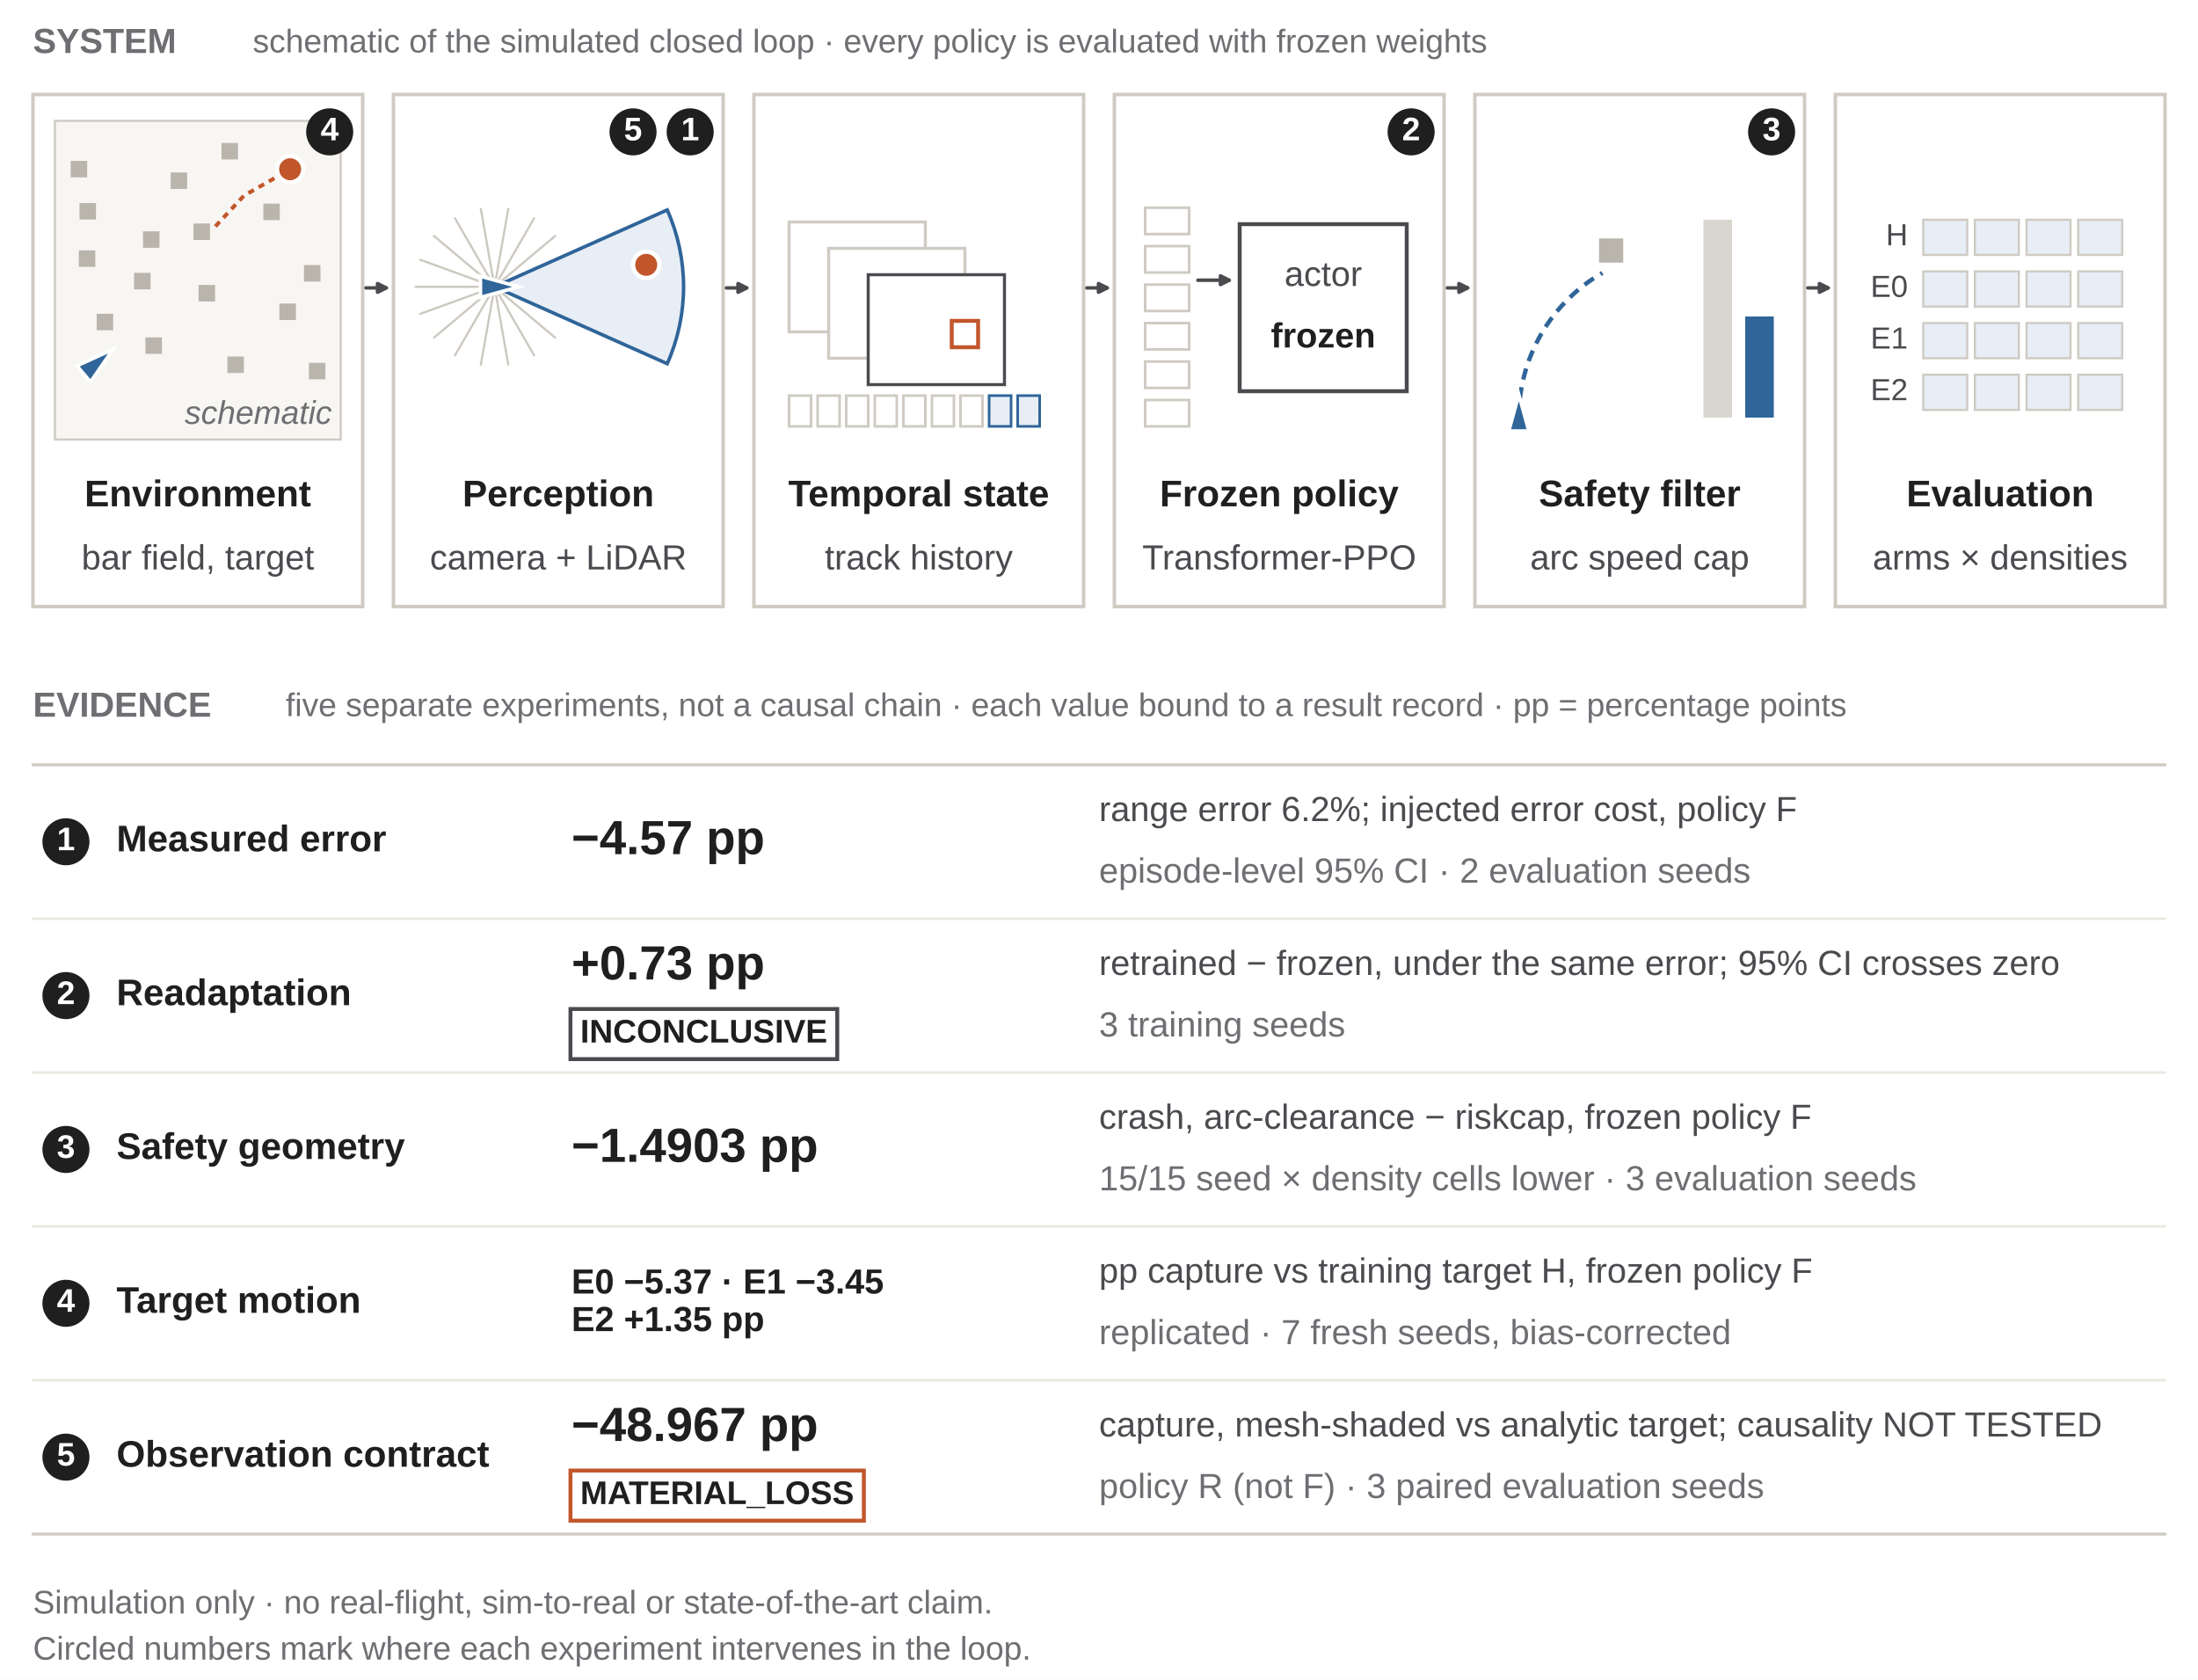
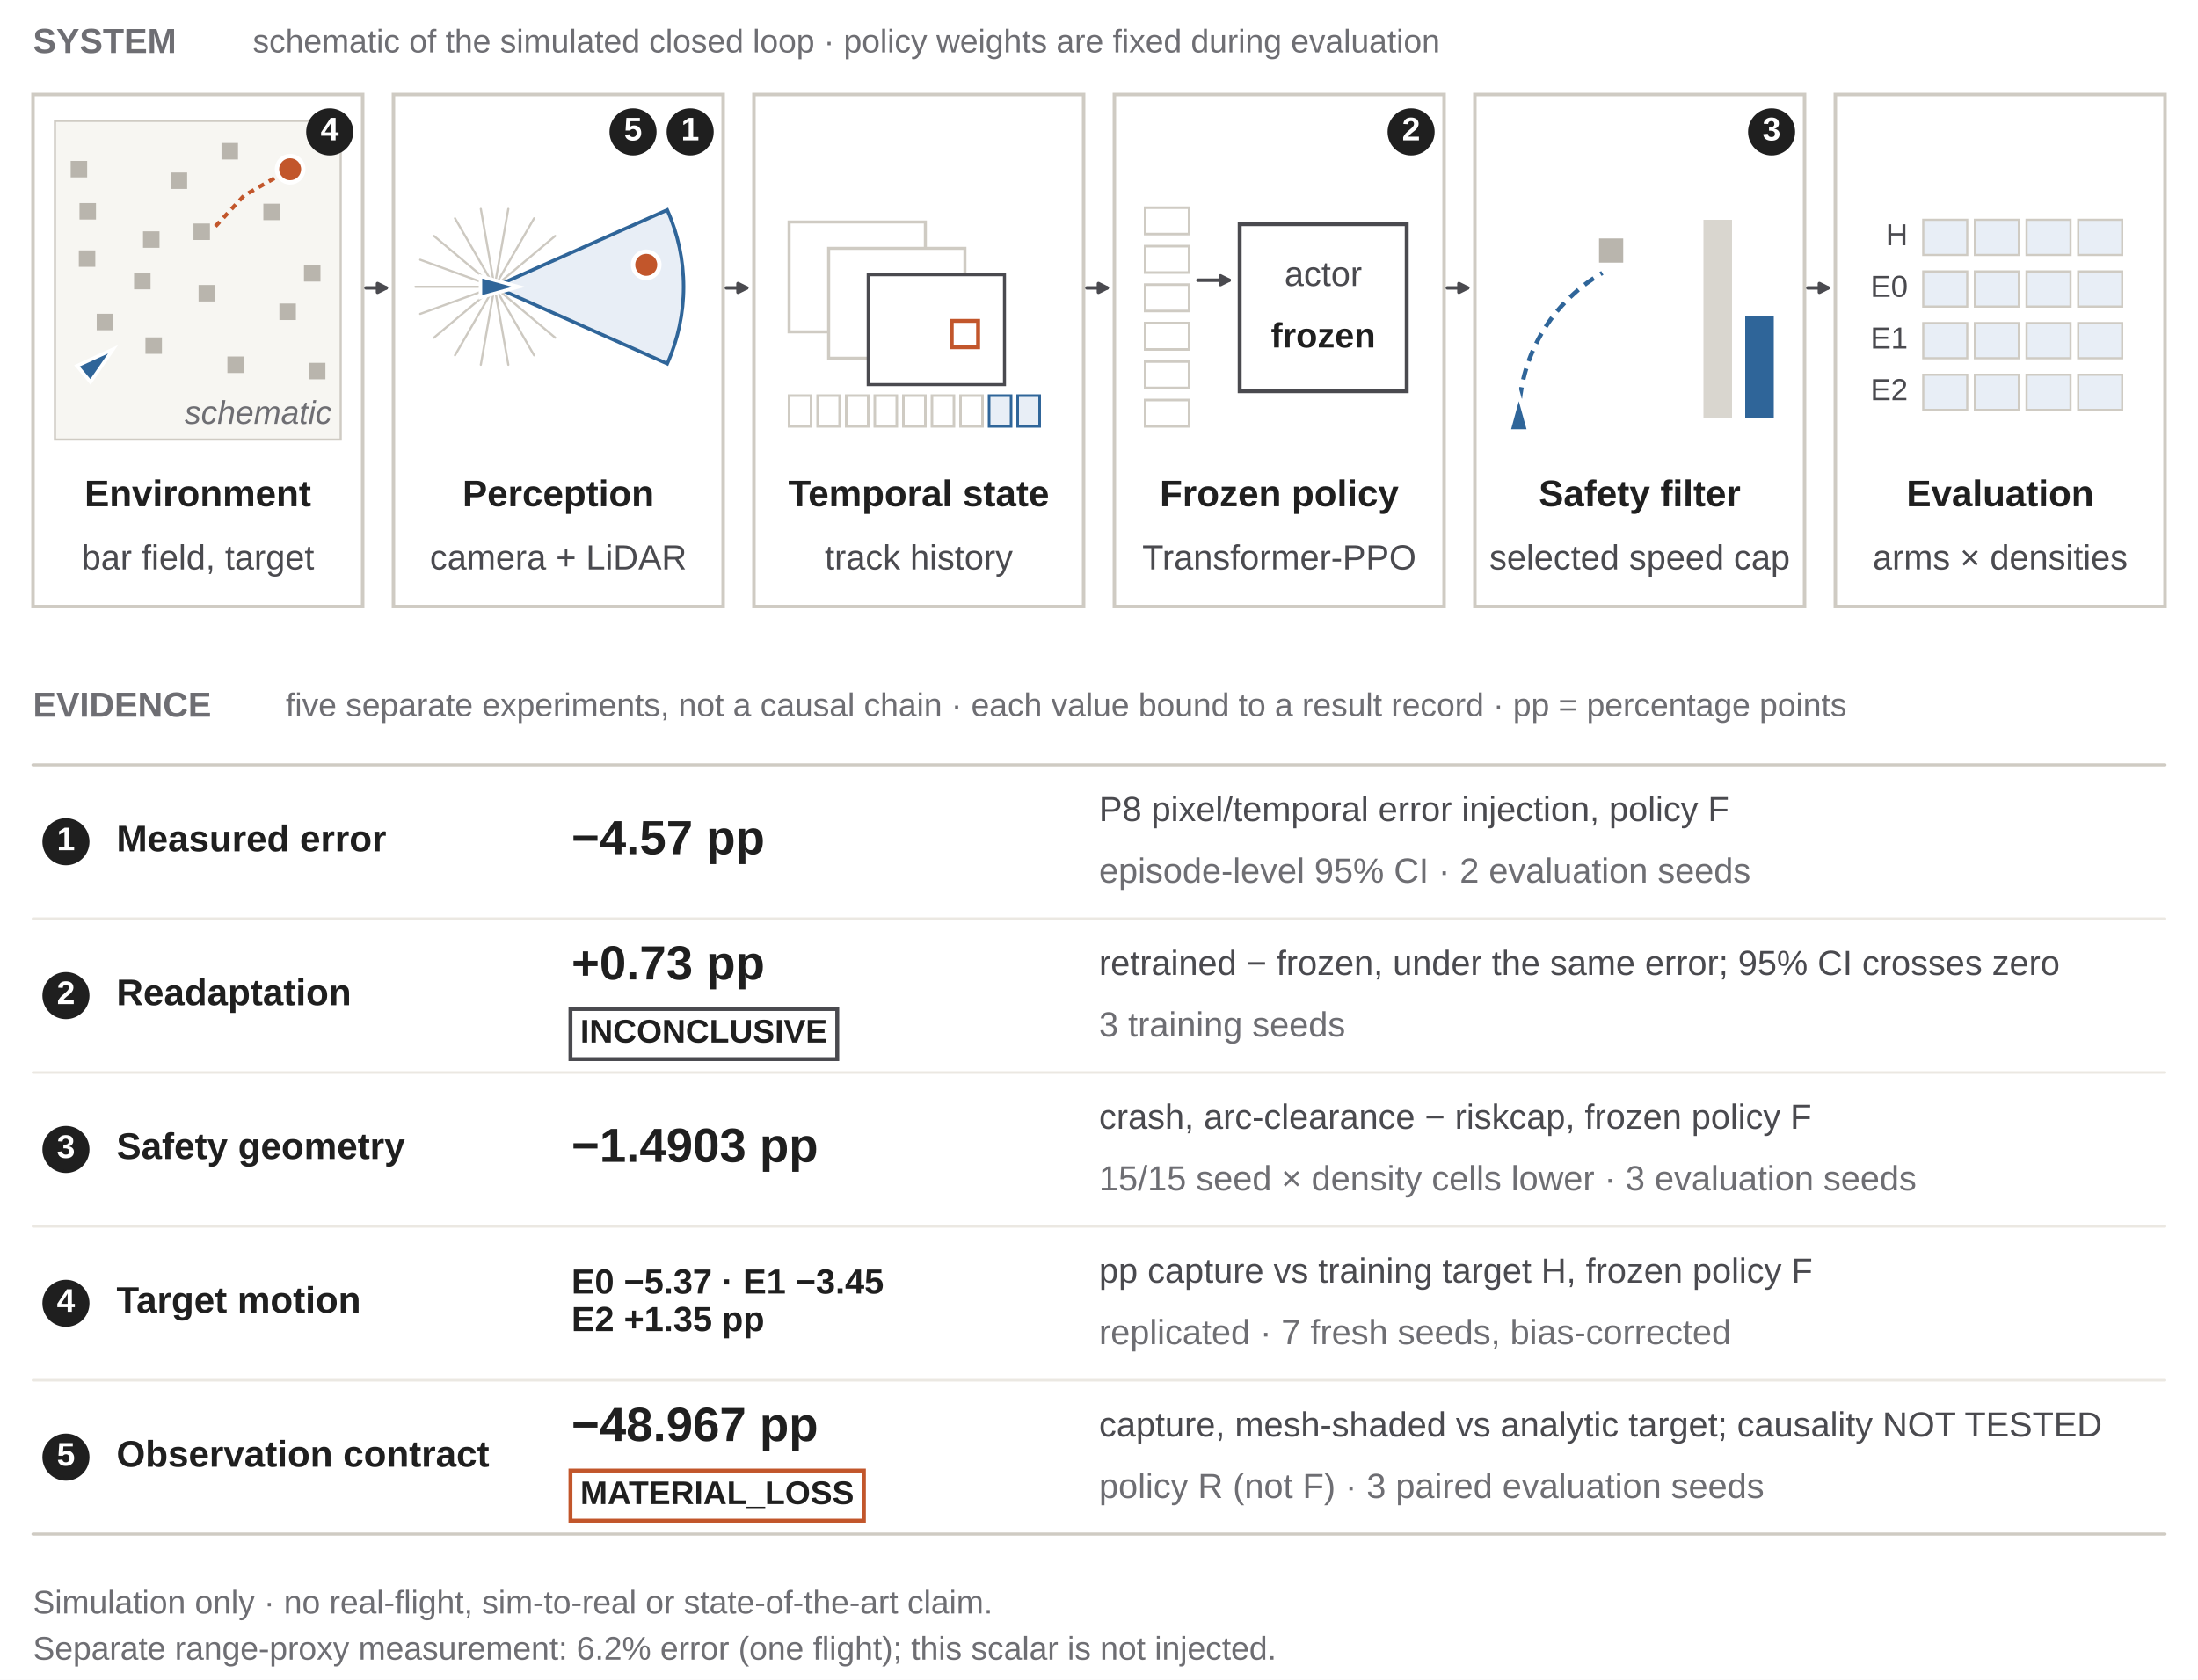
<svg xmlns="http://www.w3.org/2000/svg" role="img" aria-labelledby="fig1-motar-overview-title fig1-motar-overview-desc" width="504pt" height="385.2pt" viewBox="0 0 504 385.2" version="1.1">
  <defs>
    <style type="text/css">*{stroke-linejoin: round; stroke-linecap: butt}</style>
  </defs>
  <g id="figure_1">
    <g id="patch_1">
      <path d="M 0 385.2 L 504 385.2 L 504 0 L 0 0 z " style="fill: #ffffff" />
    </g>
    <g id="axes_1">
      <g id="patch_2">
        <path d="M 7.56 139.104 L 83.16 139.104 L 83.16 21.672 L 7.56 21.672 z " clip-path="url(#p5cc36860da)" style="fill: #ffffff; stroke: #cfcbc3; stroke-width: 0.8; stroke-linejoin: miter" />
      </g>
      <g id="patch_3">
        <path d="M 90.216 139.104 L 165.816 139.104 L 165.816 21.672 L 90.216 21.672 z " clip-path="url(#p5cc36860da)" style="fill: #ffffff; stroke: #cfcbc3; stroke-width: 0.8; stroke-linejoin: miter" />
      </g>
      <g id="patch_4">
        <path d="M 172.872 139.104 L 248.472 139.104 L 248.472 21.672 L 172.872 21.672 z " clip-path="url(#p5cc36860da)" style="fill: #ffffff; stroke: #cfcbc3; stroke-width: 0.8; stroke-linejoin: miter" />
      </g>
      <g id="patch_5">
        <path d="M 255.528 139.104 L 331.128 139.104 L 331.128 21.672 L 255.528 21.672 z " clip-path="url(#p5cc36860da)" style="fill: #ffffff; stroke: #cfcbc3; stroke-width: 0.8; stroke-linejoin: miter" />
      </g>
      <g id="patch_6">
        <path d="M 338.184 139.104 L 413.784 139.104 L 413.784 21.672 L 338.184 21.672 z " clip-path="url(#p5cc36860da)" style="fill: #ffffff; stroke: #cfcbc3; stroke-width: 0.8; stroke-linejoin: miter" />
      </g>
      <g id="patch_7">
        <path d="M 420.84 139.104 L 496.44 139.104 L 496.44 21.672 L 420.84 21.672 z " clip-path="url(#p5cc36860da)" style="fill: #ffffff; stroke: #cfcbc3; stroke-width: 0.8; stroke-linejoin: miter" />
      </g>
      <g id="patch_8">
        <path d="M 12.6 100.8 L 78.12 100.8 L 78.12 27.72 L 12.6 27.72 z " clip-path="url(#p5cc36860da)" style="fill: #f7f6f2; stroke: #cfcbc3; stroke-width: 0.5; stroke-linejoin: miter" />
      </g>
      <g id="patch_9">
        <path d="M 441 58.464 L 451.08 58.464 L 451.08 50.4 L 441 50.4 z " clip-path="url(#p5cc36860da)" style="fill: #e8eef6; stroke: #cfcbc3; stroke-width: 0.5; stroke-linejoin: miter" />
      </g>
      <g id="patch_10">
        <path d="M 452.844 58.464 L 462.924 58.464 L 462.924 50.4 L 452.844 50.4 z " clip-path="url(#p5cc36860da)" style="fill: #e8eef6; stroke: #cfcbc3; stroke-width: 0.5; stroke-linejoin: miter" />
      </g>
      <g id="patch_11">
        <path d="M 464.688 58.464 L 474.768 58.464 L 474.768 50.4 L 464.688 50.4 z " clip-path="url(#p5cc36860da)" style="fill: #e8eef6; stroke: #cfcbc3; stroke-width: 0.5; stroke-linejoin: miter" />
      </g>
      <g id="patch_12">
        <path d="M 476.532 58.464 L 486.612 58.464 L 486.612 50.4 L 476.532 50.4 z " clip-path="url(#p5cc36860da)" style="fill: #e8eef6; stroke: #cfcbc3; stroke-width: 0.5; stroke-linejoin: miter" />
      </g>
      <g id="patch_13">
        <path d="M 441 70.308 L 451.08 70.308 L 451.08 62.244 L 441 62.244 z " clip-path="url(#p5cc36860da)" style="fill: #e8eef6; stroke: #cfcbc3; stroke-width: 0.5; stroke-linejoin: miter" />
      </g>
      <g id="patch_14">
        <path d="M 452.844 70.308 L 462.924 70.308 L 462.924 62.244 L 452.844 62.244 z " clip-path="url(#p5cc36860da)" style="fill: #e8eef6; stroke: #cfcbc3; stroke-width: 0.5; stroke-linejoin: miter" />
      </g>
      <g id="patch_15">
        <path d="M 464.688 70.308 L 474.768 70.308 L 474.768 62.244 L 464.688 62.244 z " clip-path="url(#p5cc36860da)" style="fill: #e8eef6; stroke: #cfcbc3; stroke-width: 0.5; stroke-linejoin: miter" />
      </g>
      <g id="patch_16">
        <path d="M 476.532 70.308 L 486.612 70.308 L 486.612 62.244 L 476.532 62.244 z " clip-path="url(#p5cc36860da)" style="fill: #e8eef6; stroke: #cfcbc3; stroke-width: 0.5; stroke-linejoin: miter" />
      </g>
      <g id="patch_17">
        <path d="M 441 82.152 L 451.08 82.152 L 451.08 74.088 L 441 74.088 z " clip-path="url(#p5cc36860da)" style="fill: #e8eef6; stroke: #cfcbc3; stroke-width: 0.5; stroke-linejoin: miter" />
      </g>
      <g id="patch_18">
        <path d="M 452.844 82.152 L 462.924 82.152 L 462.924 74.088 L 452.844 74.088 z " clip-path="url(#p5cc36860da)" style="fill: #e8eef6; stroke: #cfcbc3; stroke-width: 0.5; stroke-linejoin: miter" />
      </g>
      <g id="patch_19">
        <path d="M 464.688 82.152 L 474.768 82.152 L 474.768 74.088 L 464.688 74.088 z " clip-path="url(#p5cc36860da)" style="fill: #e8eef6; stroke: #cfcbc3; stroke-width: 0.5; stroke-linejoin: miter" />
      </g>
      <g id="patch_20">
        <path d="M 476.532 82.152 L 486.612 82.152 L 486.612 74.088 L 476.532 74.088 z " clip-path="url(#p5cc36860da)" style="fill: #e8eef6; stroke: #cfcbc3; stroke-width: 0.5; stroke-linejoin: miter" />
      </g>
      <g id="patch_21">
        <path d="M 441 93.996 L 451.08 93.996 L 451.08 85.932 L 441 85.932 z " clip-path="url(#p5cc36860da)" style="fill: #e8eef6; stroke: #cfcbc3; stroke-width: 0.5; stroke-linejoin: miter" />
      </g>
      <g id="patch_22">
        <path d="M 452.844 93.996 L 462.924 93.996 L 462.924 85.932 L 452.844 85.932 z " clip-path="url(#p5cc36860da)" style="fill: #e8eef6; stroke: #cfcbc3; stroke-width: 0.5; stroke-linejoin: miter" />
      </g>
      <g id="patch_23">
        <path d="M 464.688 93.996 L 474.768 93.996 L 474.768 85.932 L 464.688 85.932 z " clip-path="url(#p5cc36860da)" style="fill: #e8eef6; stroke: #cfcbc3; stroke-width: 0.5; stroke-linejoin: miter" />
      </g>
      <g id="patch_24">
        <path d="M 476.532 93.996 L 486.612 93.996 L 486.612 85.932 L 476.532 85.932 z " clip-path="url(#p5cc36860da)" style="fill: #e8eef6; stroke: #cfcbc3; stroke-width: 0.5; stroke-linejoin: miter" />
      </g>
      <g id="line2d_1">
        <path d="M 49.392 51.912 L 55.944 44.856 L 66.528 38.808 " clip-path="url(#p5cc36860da)" style="fill: none; stroke-dasharray: 1.44,1.26; stroke-dashoffset: 0; stroke: #c2562b; stroke-width: 0.9" />
      </g>
      <g id="line2d_2">
        <path d="M 113.4 65.772 L 131.544 65.772 " clip-path="url(#p5cc36860da)" style="fill: none; stroke: #cdc9c1; stroke-width: 0.5; stroke-linecap: round" />
      </g>
      <g id="line2d_3">
        <path d="M 113.4 65.772 L 130.45 59.566 " clip-path="url(#p5cc36860da)" style="fill: none; stroke: #cdc9c1; stroke-width: 0.5; stroke-linecap: round" />
      </g>
      <g id="line2d_4">
        <path d="M 113.4 65.772 L 127.299 54.109 " clip-path="url(#p5cc36860da)" style="fill: none; stroke: #cdc9c1; stroke-width: 0.5; stroke-linecap: round" />
      </g>
      <g id="line2d_5">
        <path d="M 113.4 65.772 L 122.472 50.059 " clip-path="url(#p5cc36860da)" style="fill: none; stroke: #cdc9c1; stroke-width: 0.5; stroke-linecap: round" />
      </g>
      <g id="line2d_6">
        <path d="M 113.4 65.772 L 116.551 47.904 " clip-path="url(#p5cc36860da)" style="fill: none; stroke: #cdc9c1; stroke-width: 0.5; stroke-linecap: round" />
      </g>
      <g id="line2d_7">
        <path d="M 113.4 65.772 L 110.249 47.904 " clip-path="url(#p5cc36860da)" style="fill: none; stroke: #cdc9c1; stroke-width: 0.5; stroke-linecap: round" />
      </g>
      <g id="line2d_8">
        <path d="M 113.4 65.772 L 104.328 50.059 " clip-path="url(#p5cc36860da)" style="fill: none; stroke: #cdc9c1; stroke-width: 0.5; stroke-linecap: round" />
      </g>
      <g id="line2d_9">
        <path d="M 113.4 65.772 L 99.501 54.109 " clip-path="url(#p5cc36860da)" style="fill: none; stroke: #cdc9c1; stroke-width: 0.5; stroke-linecap: round" />
      </g>
      <g id="line2d_10">
        <path d="M 113.4 65.772 L 96.35 59.566 " clip-path="url(#p5cc36860da)" style="fill: none; stroke: #cdc9c1; stroke-width: 0.5; stroke-linecap: round" />
      </g>
      <g id="line2d_11">
        <path d="M 113.4 65.772 L 95.256 65.772 " clip-path="url(#p5cc36860da)" style="fill: none; stroke: #cdc9c1; stroke-width: 0.5; stroke-linecap: round" />
      </g>
      <g id="line2d_12">
        <path d="M 113.4 65.772 L 96.35 71.978 " clip-path="url(#p5cc36860da)" style="fill: none; stroke: #cdc9c1; stroke-width: 0.5; stroke-linecap: round" />
      </g>
      <g id="line2d_13">
        <path d="M 113.4 65.772 L 99.501 77.435 " clip-path="url(#p5cc36860da)" style="fill: none; stroke: #cdc9c1; stroke-width: 0.5; stroke-linecap: round" />
      </g>
      <g id="line2d_14">
        <path d="M 113.4 65.772 L 104.328 81.485 " clip-path="url(#p5cc36860da)" style="fill: none; stroke: #cdc9c1; stroke-width: 0.5; stroke-linecap: round" />
      </g>
      <g id="line2d_15">
        <path d="M 113.4 65.772 L 110.249 83.64 " clip-path="url(#p5cc36860da)" style="fill: none; stroke: #cdc9c1; stroke-width: 0.5; stroke-linecap: round" />
      </g>
      <g id="line2d_16">
        <path d="M 113.4 65.772 L 116.551 83.64 " clip-path="url(#p5cc36860da)" style="fill: none; stroke: #cdc9c1; stroke-width: 0.5; stroke-linecap: round" />
      </g>
      <g id="line2d_17">
        <path d="M 113.4 65.772 L 122.472 81.485 " clip-path="url(#p5cc36860da)" style="fill: none; stroke: #cdc9c1; stroke-width: 0.5; stroke-linecap: round" />
      </g>
      <g id="line2d_18">
        <path d="M 113.4 65.772 L 127.299 77.435 " clip-path="url(#p5cc36860da)" style="fill: none; stroke: #cdc9c1; stroke-width: 0.5; stroke-linecap: round" />
      </g>
      <g id="line2d_19">
        <path d="M 113.4 65.772 L 130.45 71.978 " clip-path="url(#p5cc36860da)" style="fill: none; stroke: #cdc9c1; stroke-width: 0.5; stroke-linecap: round" />
      </g>
      <g id="line2d_20">
        <path d="M 348.264 95.76 L 348.287 94.423 L 348.357 93.088 L 348.474 91.756 L 348.637 90.429 L 348.846 89.109 L 349.101 87.796 L 349.402 86.493 L 349.748 85.202 L 350.139 83.923 L 350.574 82.659 L 351.053 81.411 L 351.576 80.18 L 352.141 78.969 L 352.748 77.777 L 353.396 76.608 L 354.084 75.462 L 354.813 74.341 L 355.579 73.245 L 356.384 72.178 L 357.225 71.139 L 358.103 70.13 L 359.014 69.152 L 359.96 68.206 L 360.938 67.295 L 361.947 66.417 L 362.986 65.576 L 364.053 64.771 L 365.149 64.005 L 366.27 63.276 L 367.416 62.588 " clip-path="url(#p5cc36860da)" style="fill: none; stroke-dasharray: 2.6,1.8; stroke-dashoffset: 0; stroke: #2f6599" />
      </g>
      <g id="line2d_21">
        <path d="M 7.56 175.392 L 496.44 175.392 " clip-path="url(#p5cc36860da)" style="fill: none; stroke: #cfcbc3; stroke-width: 0.7; stroke-linecap: round" />
      </g>
      <g id="line2d_22">
        <path d="M 7.56 210.672 L 496.44 210.672 " clip-path="url(#p5cc36860da)" style="fill: none; stroke: #ebe8e2; stroke-width: 0.6; stroke-linecap: round" />
      </g>
      <g id="line2d_23">
        <path d="M 7.56 245.952 L 496.44 245.952 " clip-path="url(#p5cc36860da)" style="fill: none; stroke: #ebe8e2; stroke-width: 0.6; stroke-linecap: round" />
      </g>
      <g id="line2d_24">
        <path d="M 7.56 281.232 L 496.44 281.232 " clip-path="url(#p5cc36860da)" style="fill: none; stroke: #ebe8e2; stroke-width: 0.6; stroke-linecap: round" />
      </g>
      <g id="line2d_25">
        <path d="M 7.56 316.512 L 496.44 316.512 " clip-path="url(#p5cc36860da)" style="fill: none; stroke: #ebe8e2; stroke-width: 0.6; stroke-linecap: round" />
      </g>
      <g id="line2d_26">
        <path d="M 7.56 351.792 L 496.44 351.792 " clip-path="url(#p5cc36860da)" style="fill: none; stroke: #cfcbc3; stroke-width: 0.7; stroke-linecap: round" />
      </g>
      <g id="text_1">
        <text style="fill: #6e6e73; font: 700 8px 'Liberation Sans', Arial, Helvetica, sans-serif; text-anchor: start" x="7.56" y="12.149" transform="rotate(-0 7.56 12.14875)">SYSTEM</text>
      </g>
      <g id="text_2">
-         <text style="fill: #6e6e73; font: 7.5px 'Liberation Sans', Arial, Helvetica, sans-serif; text-anchor: start" x="57.96" y="12.019" transform="rotate(-0 57.96 12.01945)">schematic of the simulated closed loop · every policy is evaluated with frozen weights</text>
+         <text style="fill: #6e6e73; font: 7.5px 'Liberation Sans', Arial, Helvetica, sans-serif; text-anchor: start" x="57.96" y="12.019" transform="rotate(-0 57.96 12.01945)">schematic of the simulated closed loop · policy weights are fixed during evaluation</text>
      </g>
      <g id="text_3">
        <text style="fill: #1f1f1f; font: 700 8.5px 'Liberation Sans', Arial, Helvetica, sans-serif; text-anchor: middle" x="45.36" y="116.102" transform="rotate(-0 45.36 116.102)">Environment</text>
      </g>
      <g id="text_4">
        <text style="fill: #4a4a4f; font: 8px 'Liberation Sans', Arial, Helvetica, sans-serif; text-anchor: middle" x="45.36" y="130.589" transform="rotate(-0 45.36 130.5888)">bar field, target</text>
      </g>
      <g id="patch_25">
        <path d="M 83.916 66.024 Q 86.688 66.024 88.566 66.024 " clip-path="url(#p5cc36860da)" style="fill: none; stroke: #4a4a4f; stroke-width: 0.8; stroke-linecap: round" />
        <path d="M 86.566 65.024 L 88.566 66.024 L 86.566 67.024 z " clip-path="url(#p5cc36860da)" style="fill: #4a4a4f; stroke: #4a4a4f; stroke-width: 0.8; stroke-linecap: round" />
      </g>
      <g id="text_5">
        <text style="fill: #1f1f1f; font: 700 8.5px 'Liberation Sans', Arial, Helvetica, sans-serif; text-anchor: middle" x="128.016" y="116.102" transform="rotate(-0 128.016 116.102)">Perception</text>
      </g>
      <g id="text_6">
        <text style="fill: #4a4a4f; font: 8px 'Liberation Sans', Arial, Helvetica, sans-serif; text-anchor: middle" x="128.016" y="130.589" transform="rotate(-0 128.016 130.5888)">camera + LiDAR</text>
      </g>
      <g id="patch_26">
        <path d="M 166.572 66.024 Q 169.344 66.024 171.222 66.024 " clip-path="url(#p5cc36860da)" style="fill: none; stroke: #4a4a4f; stroke-width: 0.8; stroke-linecap: round" />
        <path d="M 169.222 65.024 L 171.222 66.024 L 169.222 67.024 z " clip-path="url(#p5cc36860da)" style="fill: #4a4a4f; stroke: #4a4a4f; stroke-width: 0.8; stroke-linecap: round" />
      </g>
      <g id="text_7">
        <text style="fill: #1f1f1f; font: 700 8.5px 'Liberation Sans', Arial, Helvetica, sans-serif; text-anchor: middle" x="210.672" y="116.102" transform="rotate(-0 210.672 116.102)">Temporal state</text>
      </g>
      <g id="text_8">
        <text style="fill: #4a4a4f; font: 8px 'Liberation Sans', Arial, Helvetica, sans-serif; text-anchor: middle" x="210.672" y="130.589" transform="rotate(-0 210.672 130.5888)">track history</text>
      </g>
      <g id="patch_27">
        <path d="M 249.228 66.024 Q 252 66.024 253.878 66.024 " clip-path="url(#p5cc36860da)" style="fill: none; stroke: #4a4a4f; stroke-width: 0.8; stroke-linecap: round" />
        <path d="M 251.878 65.024 L 253.878 66.024 L 251.878 67.024 z " clip-path="url(#p5cc36860da)" style="fill: #4a4a4f; stroke: #4a4a4f; stroke-width: 0.8; stroke-linecap: round" />
      </g>
      <g id="text_9">
        <text style="fill: #1f1f1f; font: 700 8.5px 'Liberation Sans', Arial, Helvetica, sans-serif; text-anchor: middle" x="293.328" y="116.102" transform="rotate(-0 293.328 116.102)">Frozen policy</text>
      </g>
      <g id="text_10">
        <text style="fill: #4a4a4f; font: 8px 'Liberation Sans', Arial, Helvetica, sans-serif; text-anchor: middle" x="293.328" y="130.589" transform="rotate(-0 293.328 130.5888)">Transformer-PPO</text>
      </g>
      <g id="patch_28">
        <path d="M 331.884 66.024 Q 334.656 66.024 336.534 66.024 " clip-path="url(#p5cc36860da)" style="fill: none; stroke: #4a4a4f; stroke-width: 0.8; stroke-linecap: round" />
        <path d="M 334.534 65.024 L 336.534 66.024 L 334.534 67.024 z " clip-path="url(#p5cc36860da)" style="fill: #4a4a4f; stroke: #4a4a4f; stroke-width: 0.8; stroke-linecap: round" />
      </g>
      <g id="text_11">
        <text style="fill: #1f1f1f; font: 700 8.5px 'Liberation Sans', Arial, Helvetica, sans-serif; text-anchor: middle" x="375.984" y="116.102" transform="rotate(-0 375.984 116.102)">Safety filter</text>
      </g>
      <g id="text_12">
-         <text style="fill: #4a4a4f; font: 8px 'Liberation Sans', Arial, Helvetica, sans-serif; text-anchor: middle" x="375.984" y="130.589" transform="rotate(-0 375.984 130.5888)">arc speed cap</text>
+         <text style="fill: #4a4a4f; font: 8px 'Liberation Sans', Arial, Helvetica, sans-serif; text-anchor: middle" x="375.984" y="130.589" transform="rotate(-0 375.984 130.5888)">selected speed cap</text>
      </g>
      <g id="patch_29">
        <path d="M 414.54 66.024 Q 417.312 66.024 419.19 66.024 " clip-path="url(#p5cc36860da)" style="fill: none; stroke: #4a4a4f; stroke-width: 0.8; stroke-linecap: round" />
        <path d="M 417.19 65.024 L 419.19 66.024 L 417.19 67.024 z " clip-path="url(#p5cc36860da)" style="fill: #4a4a4f; stroke: #4a4a4f; stroke-width: 0.8; stroke-linecap: round" />
      </g>
      <g id="text_13">
        <text style="fill: #1f1f1f; font: 700 8.5px 'Liberation Sans', Arial, Helvetica, sans-serif; text-anchor: middle" x="458.64" y="116.102" transform="rotate(-0 458.64 116.102)">Evaluation</text>
      </g>
      <g id="text_14">
        <text style="fill: #4a4a4f; font: 8px 'Liberation Sans', Arial, Helvetica, sans-serif; text-anchor: middle" x="458.64" y="130.589" transform="rotate(-0 458.64 130.5888)">arms × densities</text>
      </g>
      <g id="patch_30">
        <path d="M 33.348 81.147 L 37.128 81.147 L 37.128 77.367 L 33.348 77.367 z " clip-path="url(#p5cc36860da)" style="fill: #b9b5ad" />
      </g>
      <g id="patch_31">
        <path d="M 52.142 85.534 L 55.922 85.534 L 55.922 81.754 L 52.142 81.754 z " clip-path="url(#p5cc36860da)" style="fill: #b9b5ad" />
      </g>
      <g id="patch_32">
        <path d="M 45.532 69.128 L 49.312 69.128 L 49.312 65.348 L 45.532 65.348 z " clip-path="url(#p5cc36860da)" style="fill: #b9b5ad" />
      </g>
      <g id="patch_33">
        <path d="M 18.074 61.198 L 21.854 61.198 L 21.854 57.418 L 18.074 57.418 z " clip-path="url(#p5cc36860da)" style="fill: #b9b5ad" />
      </g>
      <g id="patch_34">
        <path d="M 39.133 43.329 L 42.913 43.329 L 42.913 39.549 L 39.133 39.549 z " clip-path="url(#p5cc36860da)" style="fill: #b9b5ad" />
      </g>
      <g id="patch_35">
        <path d="M 50.792 36.567 L 54.572 36.567 L 54.572 32.787 L 50.792 32.787 z " clip-path="url(#p5cc36860da)" style="fill: #b9b5ad" />
      </g>
      <g id="patch_36">
        <path d="M 70.834 86.98 L 74.614 86.98 L 74.614 83.2 L 70.834 83.2 z " clip-path="url(#p5cc36860da)" style="fill: #b9b5ad" />
      </g>
      <g id="patch_37">
        <path d="M 64.066 73.384 L 67.846 73.384 L 67.846 69.604 L 64.066 69.604 z " clip-path="url(#p5cc36860da)" style="fill: #b9b5ad" />
      </g>
      <g id="patch_38">
        <path d="M 32.792 56.827 L 36.572 56.827 L 36.572 53.047 L 32.792 53.047 z " clip-path="url(#p5cc36860da)" style="fill: #b9b5ad" />
      </g>
      <g id="patch_39">
        <path d="M 60.384 50.481 L 64.164 50.481 L 64.164 46.701 L 60.384 46.701 z " clip-path="url(#p5cc36860da)" style="fill: #b9b5ad" />
      </g>
      <g id="patch_40">
        <path d="M 18.228 50.342 L 22.008 50.342 L 22.008 46.562 L 18.228 46.562 z " clip-path="url(#p5cc36860da)" style="fill: #b9b5ad" />
      </g>
      <g id="patch_41">
        <path d="M 22.173 75.733 L 25.953 75.733 L 25.953 71.953 L 22.173 71.953 z " clip-path="url(#p5cc36860da)" style="fill: #b9b5ad" />
      </g>
      <g id="patch_42">
        <path d="M 30.739 66.353 L 34.519 66.353 L 34.519 62.573 L 30.739 62.573 z " clip-path="url(#p5cc36860da)" style="fill: #b9b5ad" />
      </g>
      <g id="patch_43">
        <path d="M 44.36 55.035 L 48.14 55.035 L 48.14 51.255 L 44.36 51.255 z " clip-path="url(#p5cc36860da)" style="fill: #b9b5ad" />
      </g>
      <g id="patch_44">
        <path d="M 16.207 40.672 L 19.987 40.672 L 19.987 36.892 L 16.207 36.892 z " clip-path="url(#p5cc36860da)" style="fill: #b9b5ad" />
      </g>
      <g id="patch_45">
        <path d="M 69.7 64.566 L 73.48 64.566 L 73.48 60.786 L 69.7 60.786 z " clip-path="url(#p5cc36860da)" style="fill: #b9b5ad" />
      </g>
      <g id="text_15">
        <text style="fill: #6e6e73; font: italic 7.5px 'Liberation Sans', Arial, Helvetica, sans-serif; text-anchor: end" x="76.104" y="97.195" transform="rotate(-0 76.104 97.19545)">schematic</text>
      </g>
      <g id="patch_46">
        <path d="M 152.997 83.402 C 155.467 77.853 156.744 71.846 156.744 65.772 C 156.744 59.698 155.467 53.691 152.997 48.142 L 113.4 65.772 z " clip-path="url(#p5cc36860da)" style="fill: #e8eef6; stroke: #2f6599; stroke-width: 0.8; stroke-linejoin: miter" />
      </g>
      <g id="patch_47">
        <path d="M 180.936 76.104 L 212.184 76.104 L 212.184 50.904 L 180.936 50.904 z " clip-path="url(#p5cc36860da)" style="fill: #ffffff; stroke: #cfcbc3; stroke-width: 0.7; stroke-linejoin: miter" />
      </g>
      <g id="patch_48">
        <path d="M 180.936 97.776 L 185.976 97.776 L 185.976 90.72 L 180.936 90.72 z " clip-path="url(#p5cc36860da)" style="fill: #ffffff; stroke: #cfcbc3; stroke-width: 0.6; stroke-linejoin: miter" />
      </g>
      <g id="patch_49">
        <path d="M 187.488 97.776 L 192.528 97.776 L 192.528 90.72 L 187.488 90.72 z " clip-path="url(#p5cc36860da)" style="fill: #ffffff; stroke: #cfcbc3; stroke-width: 0.6; stroke-linejoin: miter" />
      </g>
      <g id="patch_50">
        <path d="M 194.04 97.776 L 199.08 97.776 L 199.08 90.72 L 194.04 90.72 z " clip-path="url(#p5cc36860da)" style="fill: #ffffff; stroke: #cfcbc3; stroke-width: 0.6; stroke-linejoin: miter" />
      </g>
      <g id="patch_51">
        <path d="M 200.592 97.776 L 205.632 97.776 L 205.632 90.72 L 200.592 90.72 z " clip-path="url(#p5cc36860da)" style="fill: #ffffff; stroke: #cfcbc3; stroke-width: 0.6; stroke-linejoin: miter" />
      </g>
      <g id="patch_52">
        <path d="M 207.144 97.776 L 212.184 97.776 L 212.184 90.72 L 207.144 90.72 z " clip-path="url(#p5cc36860da)" style="fill: #ffffff; stroke: #cfcbc3; stroke-width: 0.6; stroke-linejoin: miter" />
      </g>
      <g id="patch_53">
        <path d="M 213.696 97.776 L 218.736 97.776 L 218.736 90.72 L 213.696 90.72 z " clip-path="url(#p5cc36860da)" style="fill: #ffffff; stroke: #cfcbc3; stroke-width: 0.6; stroke-linejoin: miter" />
      </g>
      <g id="patch_54">
        <path d="M 220.248 97.776 L 225.288 97.776 L 225.288 90.72 L 220.248 90.72 z " clip-path="url(#p5cc36860da)" style="fill: #ffffff; stroke: #cfcbc3; stroke-width: 0.6; stroke-linejoin: miter" />
      </g>
      <g id="patch_55">
        <path d="M 226.8 97.776 L 231.84 97.776 L 231.84 90.72 L 226.8 90.72 z " clip-path="url(#p5cc36860da)" style="fill: #e8eef6; stroke: #2f6599; stroke-width: 0.6; stroke-linejoin: miter" />
      </g>
      <g id="patch_56">
        <path d="M 233.352 97.776 L 238.392 97.776 L 238.392 90.72 L 233.352 90.72 z " clip-path="url(#p5cc36860da)" style="fill: #e8eef6; stroke: #2f6599; stroke-width: 0.6; stroke-linejoin: miter" />
      </g>
      <g id="patch_57">
        <path d="M 262.584 97.776 L 272.664 97.776 L 272.664 91.728 L 262.584 91.728 z " clip-path="url(#p5cc36860da)" style="fill: #ffffff; stroke: #cfcbc3; stroke-width: 0.6; stroke-linejoin: miter" />
      </g>
      <g id="patch_58">
        <path d="M 262.584 88.956 L 272.664 88.956 L 272.664 82.908 L 262.584 82.908 z " clip-path="url(#p5cc36860da)" style="fill: #ffffff; stroke: #cfcbc3; stroke-width: 0.6; stroke-linejoin: miter" />
      </g>
      <g id="patch_59">
        <path d="M 262.584 80.136 L 272.664 80.136 L 272.664 74.088 L 262.584 74.088 z " clip-path="url(#p5cc36860da)" style="fill: #ffffff; stroke: #cfcbc3; stroke-width: 0.6; stroke-linejoin: miter" />
      </g>
      <g id="patch_60">
        <path d="M 262.584 71.316 L 272.664 71.316 L 272.664 65.268 L 262.584 65.268 z " clip-path="url(#p5cc36860da)" style="fill: #ffffff; stroke: #cfcbc3; stroke-width: 0.6; stroke-linejoin: miter" />
      </g>
      <g id="patch_61">
        <path d="M 262.584 62.496 L 272.664 62.496 L 272.664 56.448 L 262.584 56.448 z " clip-path="url(#p5cc36860da)" style="fill: #ffffff; stroke: #cfcbc3; stroke-width: 0.6; stroke-linejoin: miter" />
      </g>
      <g id="patch_62">
        <path d="M 262.584 53.676 L 272.664 53.676 L 272.664 47.628 L 262.584 47.628 z " clip-path="url(#p5cc36860da)" style="fill: #ffffff; stroke: #cfcbc3; stroke-width: 0.6; stroke-linejoin: miter" />
      </g>
      <g id="patch_63">
        <path d="M 274.68 64.26 Q 278.712 64.26 281.85 64.26 " clip-path="url(#p5cc36860da)" style="fill: none; stroke: #4a4a4f; stroke-width: 0.8; stroke-linecap: round" />
        <path d="M 279.85 63.26 L 281.85 64.26 L 279.85 65.26 z " clip-path="url(#p5cc36860da)" style="fill: #4a4a4f; stroke: #4a4a4f; stroke-width: 0.8; stroke-linecap: round" />
      </g>
      <g id="patch_64">
        <path d="M 284.256 89.712 L 322.56 89.712 L 322.56 51.408 L 284.256 51.408 z " clip-path="url(#p5cc36860da)" style="fill: #ffffff; stroke: #4a4a4f; stroke-width: 0.9; stroke-linejoin: miter" />
      </g>
      <g id="patch_65">
        <path d="M 366.66 60.228 L 372.204 60.228 L 372.204 54.684 L 366.66 54.684 z " clip-path="url(#p5cc36860da)" style="fill: #b9b5ad" />
      </g>
      <g id="patch_66">
        <path d="M 390.6 95.76 L 397.152 95.76 L 397.152 50.4 L 390.6 50.4 z " clip-path="url(#p5cc36860da)" style="fill: #d9d6cf" />
      </g>
      <g id="patch_67">
        <path d="M 400.176 95.76 L 406.728 95.76 L 406.728 72.576 L 400.176 72.576 z " clip-path="url(#p5cc36860da)" style="fill: #2f6599" />
      </g>
      <g id="text_16">
        <text style="fill: #4a4a4f; font: 7px 'Liberation Sans', Arial, Helvetica, sans-serif; text-anchor: end" x="437.472" y="56.242" transform="rotate(-0 437.472 56.24216)">H</text>
      </g>
      <g id="text_17">
        <text style="fill: #4a4a4f; font: 7px 'Liberation Sans', Arial, Helvetica, sans-serif; text-anchor: end" x="437.472" y="68.086" transform="rotate(-0 437.472 68.08616)">E0</text>
      </g>
      <g id="text_18">
        <text style="fill: #4a4a4f; font: 7px 'Liberation Sans', Arial, Helvetica, sans-serif; text-anchor: end" x="437.472" y="79.93" transform="rotate(-0 437.472 79.93016)">E1</text>
      </g>
      <g id="text_19">
        <text style="fill: #4a4a4f; font: 7px 'Liberation Sans', Arial, Helvetica, sans-serif; text-anchor: end" x="437.472" y="91.774" transform="rotate(-0 437.472 91.77416)">E2</text>
      </g>
      <g id="text_20">
        <text style="fill: #6e6e73; font: 700 8px 'Liberation Sans', Arial, Helvetica, sans-serif; text-anchor: start" x="7.56" y="164.357" transform="rotate(-0 7.56 164.3568)">EVIDENCE</text>
      </g>
      <g id="text_21">
        <text style="fill: #6e6e73; font: 7.5px 'Liberation Sans', Arial, Helvetica, sans-serif; text-anchor: start" x="65.52" y="164.227" transform="rotate(-0 65.52 164.2275)">five separate experiments, not a causal chain · each value bound to a result record · pp = percentage points</text>
      </g>
      <g id="text_22">
        <text style="fill: #1f1f1f; font: 700 8.5px 'Liberation Sans', Arial, Helvetica, sans-serif; text-anchor: start" x="26.712" y="195.23" transform="rotate(-0 26.712 195.23)">Measured error</text>
      </g>
      <g id="text_23">
        <text style="fill: #1f1f1f; font: 700 11px 'Liberation Sans', Arial, Helvetica, sans-serif; text-anchor: start" x="131.04" y="195.877" transform="rotate(-0 131.04 195.8765)">−4.57 pp</text>
      </g>
      <g id="text_24">
-         <text style="fill: #4a4a4f; font: 8px 'Liberation Sans', Arial, Helvetica, sans-serif; text-anchor: start" x="252" y="188.297" transform="rotate(-0 252 188.2968)">range error 6.2%; injected error cost, policy F</text>
+         <text style="fill: #4a4a4f; font: 8px 'Liberation Sans', Arial, Helvetica, sans-serif; text-anchor: start" x="252" y="188.297" transform="rotate(-0 252 188.2968)">P8 pixel/temporal error injection, policy F</text>
      </g>
      <g id="text_25">
        <text style="fill: #6e6e73; font: 8px 'Liberation Sans', Arial, Helvetica, sans-serif; text-anchor: start" x="252" y="202.409" transform="rotate(-0 252 202.4087)">episode-level 95% CI · 2 evaluation seeds</text>
      </g>
      <g id="text_26">
        <text style="fill: #1f1f1f; font: 700 8.5px 'Liberation Sans', Arial, Helvetica, sans-serif; text-anchor: start" x="26.712" y="230.51" transform="rotate(-0 26.712 230.51)">Readaptation</text>
      </g>
      <g id="text_27">
        <text style="fill: #1f1f1f; font: 700 11px 'Liberation Sans', Arial, Helvetica, sans-serif; text-anchor: start" x="131.04" y="224.605" transform="rotate(-0 131.04 224.6045)">+0.73 pp</text>
      </g>
      <g id="text_28">
        <g id="patch_68">
          <path d="M 130.806 242.878 L 191.978 242.878 L 191.978 231.386 L 130.806 231.386 z " style="fill: #ffffff; stroke: #4a4a4f; stroke-width: 0.9; stroke-linejoin: miter" />
        </g>
        <text style="fill: #1f1f1f; font: 700 7.5px 'Liberation Sans', Arial, Helvetica, sans-serif; text-anchor: start" x="133.056" y="239.071" transform="rotate(-0 133.056 239.0715)">INCONCLUSIVE</text>
      </g>
      <g id="text_29">
        <text style="fill: #4a4a4f; font: 8px 'Liberation Sans', Arial, Helvetica, sans-serif; text-anchor: start" x="252" y="223.577" transform="rotate(-0 252 223.5768)">retrained − frozen, under the same error; 95% CI crosses zero</text>
      </g>
      <g id="text_30">
        <text style="fill: #6e6e73; font: 8px 'Liberation Sans', Arial, Helvetica, sans-serif; text-anchor: start" x="252" y="237.689" transform="rotate(-0 252 237.6887)">3 training seeds</text>
      </g>
      <g id="text_31">
        <text style="fill: #1f1f1f; font: 700 8.5px 'Liberation Sans', Arial, Helvetica, sans-serif; text-anchor: start" x="26.712" y="265.771" transform="rotate(-0 26.712 265.7715)">Safety geometry</text>
      </g>
      <g id="text_32">
        <text style="fill: #1f1f1f; font: 700 11px 'Liberation Sans', Arial, Helvetica, sans-serif; text-anchor: start" x="131.04" y="266.437" transform="rotate(-0 131.04 266.4365)">−1.4903 pp</text>
      </g>
      <g id="text_33">
        <text style="fill: #4a4a4f; font: 8px 'Liberation Sans', Arial, Helvetica, sans-serif; text-anchor: start" x="252" y="258.857" transform="rotate(-0 252 258.8567)">crash, arc-clearance − riskcap, frozen policy F</text>
      </g>
      <g id="text_34">
        <text style="fill: #6e6e73; font: 8px 'Liberation Sans', Arial, Helvetica, sans-serif; text-anchor: start" x="252" y="272.969" transform="rotate(-0 252 272.9688)">15/15 seed × density cells lower · 3 evaluation seeds</text>
      </g>
      <g id="text_35">
        <text style="fill: #1f1f1f; font: 700 8.5px 'Liberation Sans', Arial, Helvetica, sans-serif; text-anchor: start" x="26.712" y="301.051" transform="rotate(-0 26.712 301.0515)">Target motion</text>
      </g>
      <g id="text_36">
        <text style="fill: #1f1f1f; font: 700 8px 'Liberation Sans', Arial, Helvetica, sans-serif" transform="translate(131.04 296.6322)">E0 −5.37 · E1 −3.45</text>
        <text style="fill: #1f1f1f; font: 700 8px 'Liberation Sans', Arial, Helvetica, sans-serif" transform="translate(131.04 305.2493)">E2 +1.35 pp</text>
      </g>
      <g id="text_37">
        <text style="fill: #4a4a4f; font: 8px 'Liberation Sans', Arial, Helvetica, sans-serif; text-anchor: start" x="252" y="294.137" transform="rotate(-0 252 294.1368)">pp capture vs training target H, frozen policy F</text>
      </g>
      <g id="text_38">
        <text style="fill: #6e6e73; font: 8px 'Liberation Sans', Arial, Helvetica, sans-serif; text-anchor: start" x="252" y="308.249" transform="rotate(-0 252 308.2487)">replicated · 7 fresh seeds, bias-corrected</text>
      </g>
      <g id="text_39">
        <text style="fill: #1f1f1f; font: 700 8.5px 'Liberation Sans', Arial, Helvetica, sans-serif; text-anchor: start" x="26.712" y="336.35" transform="rotate(-0 26.712 336.35)">Observation contract</text>
      </g>
      <g id="text_40">
        <text style="fill: #1f1f1f; font: 700 11px 'Liberation Sans', Arial, Helvetica, sans-serif; text-anchor: start" x="131.04" y="330.445" transform="rotate(-0 131.04 330.4445)">−48.967 pp</text>
      </g>
      <g id="text_41">
        <g id="patch_69">
          <path d="M 130.806 348.718 L 198.088 348.718 L 198.088 337.226 L 130.806 337.226 z " style="fill: #ffffff; stroke: #c2562b; stroke-width: 0.9; stroke-linejoin: miter" />
        </g>
        <text style="fill: #1f1f1f; font: 700 7.5px 'Liberation Sans', Arial, Helvetica, sans-serif; text-anchor: start" x="133.056" y="344.911" transform="rotate(-0 133.056 344.9115)">MATERIAL_LOSS</text>
      </g>
      <g id="text_42">
        <text style="fill: #4a4a4f; font: 8px 'Liberation Sans', Arial, Helvetica, sans-serif; text-anchor: start" x="252" y="329.417" transform="rotate(-0 252 329.4167)">capture, mesh-shaded vs analytic target; causality NOT TESTED</text>
      </g>
      <g id="text_43">
        <text style="fill: #6e6e73; font: 8px 'Liberation Sans', Arial, Helvetica, sans-serif; text-anchor: start" x="252" y="343.529" transform="rotate(-0 252 343.5288)">policy R (not F) · 3 paired evaluation seeds</text>
      </g>
      <g id="text_44">
        <text style="fill: #6e6e73; font: 7.5px 'Liberation Sans', Arial, Helvetica, sans-serif; text-anchor: start" x="7.56" y="370.003" transform="rotate(-0 7.56 370.0035)">Simulation only · no real-flight, sim-to-real or state-of-the-art claim.</text>
      </g>
      <g id="text_45">
-         <text style="fill: #6e6e73; font: 7.5px 'Liberation Sans', Arial, Helvetica, sans-serif; text-anchor: start" x="7.56" y="380.587" transform="rotate(-0 7.56 380.5875)">Circled numbers mark where each experiment intervenes in the loop.</text>
+         <text style="fill: #6e6e73; font: 7.5px 'Liberation Sans', Arial, Helvetica, sans-serif; text-anchor: start" x="7.56" y="380.587" transform="rotate(-0 7.56 380.5875)">Separate range-proxy measurement: 6.2% error (one flight); this scalar is not injected.</text>
      </g>
      <g id="patch_70">
        <path d="M 190.008 82.152 L 221.256 82.152 L 221.256 56.952 L 190.008 56.952 z " clip-path="url(#p5cc36860da)" style="fill: #ffffff; stroke: #cfcbc3; stroke-width: 0.7; stroke-linejoin: miter" />
      </g>
      <g id="text_46">
        <text style="fill: #4a4a4f; font: 8px 'Liberation Sans', Arial, Helvetica, sans-serif; text-anchor: middle" x="303.408" y="65.573" transform="rotate(-0 303.408 65.57275)">actor</text>
      </g>
      <g id="text_47">
        <text style="fill: #1f1f1f; font: 700 8px 'Liberation Sans', Arial, Helvetica, sans-serif; text-anchor: middle" x="303.408" y="79.685" transform="rotate(-0 303.408 79.68475)">frozen</text>
      </g>
      <g id="patch_71">
        <path d="M 66.528 41.832 C 67.33 41.832 68.099 41.513 68.666 40.946 C 69.233 40.379 69.552 39.61 69.552 38.808 C 69.552 38.006 69.233 37.237 68.666 36.67 C 68.099 36.103 67.33 35.784 66.528 35.784 C 65.726 35.784 64.957 36.103 64.39 36.67 C 63.823 37.237 63.504 38.006 63.504 38.808 C 63.504 39.61 63.823 40.379 64.39 40.946 C 64.957 41.513 65.726 41.832 66.528 41.832 z " clip-path="url(#p5cc36860da)" style="fill: #c2562b; stroke: #ffffff; stroke-linejoin: miter" />
      </g>
      <g id="patch_72">
        <path d="M 148.176 63.756 C 148.978 63.756 149.747 63.437 150.314 62.87 C 150.881 62.303 151.2 61.534 151.2 60.732 C 151.2 59.93 150.881 59.161 150.314 58.594 C 149.747 58.027 148.978 57.708 148.176 57.708 C 147.374 57.708 146.605 58.027 146.038 58.594 C 145.471 59.161 145.152 59.93 145.152 60.732 C 145.152 61.534 145.471 62.303 146.038 62.87 C 146.605 63.437 147.374 63.756 148.176 63.756 z " clip-path="url(#p5cc36860da)" style="fill: #c2562b; stroke: #ffffff; stroke-linejoin: miter" />
      </g>
      <g id="patch_73">
        <path d="M 199.08 88.2 L 230.328 88.2 L 230.328 63 L 199.08 63 z " clip-path="url(#p5cc36860da)" style="fill: #ffffff; stroke: #4a4a4f; stroke-width: 0.7; stroke-linejoin: miter" />
      </g>
      <g id="patch_74">
        <path d="M 25.919 80.1 L 17.646 83.892 L 20.749 87.589 z " clip-path="url(#p5cc36860da)" style="fill: #2f6599; stroke: #ffffff; stroke-width: 0.8; stroke-linejoin: miter" />
      </g>
      <g id="patch_75">
        <path d="M 118.944 65.772 L 110.17 63.359 L 110.17 68.185 z " clip-path="url(#p5cc36860da)" style="fill: #2f6599; stroke: #ffffff; stroke-width: 0.8; stroke-linejoin: miter" />
      </g>
      <g id="patch_76">
        <path d="M 348.264 90.493 L 345.972 98.829 L 350.556 98.829 z " clip-path="url(#p5cc36860da)" style="fill: #2f6599; stroke: #ffffff; stroke-width: 0.8; stroke-linejoin: miter" />
      </g>
      <g id="patch_77">
        <path d="M 218.232 79.632 L 224.28 79.632 L 224.28 73.584 L 218.232 73.584 z " clip-path="url(#p5cc36860da)" style="fill: #ffffff; stroke: #c2562b; stroke-width: 0.9; stroke-linejoin: miter" />
      </g>
      <g id="text_48">
        <g id="patch_78">
          <path d="M 75.6 35.236 C 76.925 35.236 78.196 34.709 79.132 33.772 C 80.069 32.836 80.596 31.565 80.596 30.24 C 80.596 28.915 80.069 27.644 79.132 26.708 C 78.196 25.771 76.925 25.244 75.6 25.244 C 74.275 25.244 73.004 25.771 72.068 26.708 C 71.131 27.644 70.604 28.915 70.604 30.24 C 70.604 31.565 71.131 32.836 72.068 33.772 C 73.004 34.709 74.275 35.236 75.6 35.236 z " style="fill: #1f1f1f; stroke: #1f1f1f; stroke-width: 0.8; stroke-linejoin: miter" />
        </g>
        <text style="fill: #ffffff; font: 700 7.5px 'Liberation Sans', Arial, Helvetica, sans-serif; text-anchor: middle" x="75.6" y="32.179" transform="rotate(-0 75.6 32.17945)">4</text>
      </g>
      <g id="text_49">
        <g id="patch_79">
          <path d="M 158.256 35.236 C 159.581 35.236 160.852 34.709 161.788 33.772 C 162.725 32.836 163.252 31.565 163.252 30.24 C 163.252 28.915 162.725 27.644 161.788 26.708 C 160.852 25.771 159.581 25.244 158.256 25.244 C 156.931 25.244 155.66 25.771 154.724 26.708 C 153.787 27.644 153.26 28.915 153.26 30.24 C 153.26 31.565 153.787 32.836 154.724 33.772 C 155.66 34.709 156.931 35.236 158.256 35.236 z " style="fill: #1f1f1f; stroke: #1f1f1f; stroke-width: 0.8; stroke-linejoin: miter" />
        </g>
        <text style="fill: #ffffff; font: 700 7.5px 'Liberation Sans', Arial, Helvetica, sans-serif; text-anchor: middle" x="158.256" y="32.179" transform="rotate(-0 158.256 32.17945)">1</text>
      </g>
      <g id="text_50">
        <g id="patch_80">
          <path d="M 145.152 35.236 C 146.477 35.236 147.748 34.709 148.684 33.772 C 149.621 32.836 150.148 31.565 150.148 30.24 C 150.148 28.915 149.621 27.644 148.684 26.708 C 147.748 25.771 146.477 25.244 145.152 25.244 C 143.827 25.244 142.556 25.771 141.62 26.708 C 140.683 27.644 140.156 28.915 140.156 30.24 C 140.156 31.565 140.683 32.836 141.62 33.772 C 142.556 34.709 143.827 35.236 145.152 35.236 z " style="fill: #1f1f1f; stroke: #1f1f1f; stroke-width: 0.8; stroke-linejoin: miter" />
        </g>
        <text style="fill: #ffffff; font: 700 7.5px 'Liberation Sans', Arial, Helvetica, sans-serif; text-anchor: middle" x="145.152" y="32.179" transform="rotate(-0 145.152 32.17945)">5</text>
      </g>
      <g id="text_51">
        <g id="patch_81">
          <path d="M 323.568 35.236 C 324.893 35.236 326.164 34.709 327.1 33.772 C 328.037 32.836 328.564 31.565 328.564 30.24 C 328.564 28.915 328.037 27.644 327.1 26.708 C 326.164 25.771 324.893 25.244 323.568 25.244 C 322.243 25.244 320.972 25.771 320.036 26.708 C 319.099 27.644 318.572 28.915 318.572 30.24 C 318.572 31.565 319.099 32.836 320.036 33.772 C 320.972 34.709 322.243 35.236 323.568 35.236 z " style="fill: #1f1f1f; stroke: #1f1f1f; stroke-width: 0.8; stroke-linejoin: miter" />
        </g>
        <text style="fill: #ffffff; font: 700 7.5px 'Liberation Sans', Arial, Helvetica, sans-serif; text-anchor: middle" x="323.568" y="32.179" transform="rotate(-0 323.568 32.17945)">2</text>
      </g>
      <g id="text_52">
        <g id="patch_82">
          <path d="M 406.224 35.236 C 407.549 35.236 408.82 34.709 409.756 33.772 C 410.693 32.836 411.22 31.565 411.22 30.24 C 411.22 28.915 410.693 27.644 409.756 26.708 C 408.82 25.771 407.549 25.244 406.224 25.244 C 404.899 25.244 403.628 25.771 402.692 26.708 C 401.755 27.644 401.228 28.915 401.228 30.24 C 401.228 31.565 401.755 32.836 402.692 33.772 C 403.628 34.709 404.899 35.236 406.224 35.236 z " style="fill: #1f1f1f; stroke: #1f1f1f; stroke-width: 0.8; stroke-linejoin: miter" />
        </g>
        <text style="fill: #ffffff; font: 700 7.5px 'Liberation Sans', Arial, Helvetica, sans-serif; text-anchor: middle" x="406.224" y="32.179" transform="rotate(-0 406.224 32.17945)">3</text>
      </g>
      <g id="text_53">
        <g id="patch_83">
          <path d="M 15.12 198.028 C 16.445 198.028 17.716 197.501 18.652 196.564 C 19.589 195.628 20.116 194.357 20.116 193.032 C 20.116 191.707 19.589 190.436 18.652 189.5 C 17.716 188.563 16.445 188.036 15.12 188.036 C 13.795 188.036 12.524 188.563 11.588 189.5 C 10.651 190.436 10.124 191.707 10.124 193.032 C 10.124 194.357 10.651 195.628 11.588 196.564 C 12.524 197.501 13.795 198.028 15.12 198.028 z " style="fill: #1f1f1f; stroke: #1f1f1f; stroke-width: 0.8; stroke-linejoin: miter" />
        </g>
        <text style="fill: #ffffff; font: 700 7.5px 'Liberation Sans', Arial, Helvetica, sans-serif; text-anchor: middle" x="15.12" y="194.971" transform="rotate(-0 15.12 194.9715)">1</text>
      </g>
      <g id="text_54">
        <g id="patch_84">
          <path d="M 15.12 233.308 C 16.445 233.308 17.716 232.781 18.652 231.844 C 19.589 230.908 20.116 229.637 20.116 228.312 C 20.116 226.987 19.589 225.716 18.652 224.78 C 17.716 223.843 16.445 223.316 15.12 223.316 C 13.795 223.316 12.524 223.843 11.588 224.78 C 10.651 225.716 10.124 226.987 10.124 228.312 C 10.124 229.637 10.651 230.908 11.588 231.844 C 12.524 232.781 13.795 233.308 15.12 233.308 z " style="fill: #1f1f1f; stroke: #1f1f1f; stroke-width: 0.8; stroke-linejoin: miter" />
        </g>
        <text style="fill: #ffffff; font: 700 7.5px 'Liberation Sans', Arial, Helvetica, sans-serif; text-anchor: middle" x="15.12" y="230.251" transform="rotate(-0 15.12 230.2515)">2</text>
      </g>
      <g id="text_55">
        <g id="patch_85">
          <path d="M 15.12 268.588 C 16.445 268.588 17.716 268.061 18.652 267.124 C 19.589 266.188 20.116 264.917 20.116 263.592 C 20.116 262.267 19.589 260.996 18.652 260.06 C 17.716 259.123 16.445 258.596 15.12 258.596 C 13.795 258.596 12.524 259.123 11.588 260.06 C 10.651 260.996 10.124 262.267 10.124 263.592 C 10.124 264.917 10.651 266.188 11.588 267.124 C 12.524 268.061 13.795 268.588 15.12 268.588 z " style="fill: #1f1f1f; stroke: #1f1f1f; stroke-width: 0.8; stroke-linejoin: miter" />
        </g>
        <text style="fill: #ffffff; font: 700 7.5px 'Liberation Sans', Arial, Helvetica, sans-serif; text-anchor: middle" x="15.12" y="265.531" transform="rotate(-0 15.12 265.5315)">3</text>
      </g>
      <g id="text_56">
        <g id="patch_86">
          <path d="M 15.12 303.868 C 16.445 303.868 17.716 303.341 18.652 302.404 C 19.589 301.468 20.116 300.197 20.116 298.872 C 20.116 297.547 19.589 296.276 18.652 295.34 C 17.716 294.403 16.445 293.876 15.12 293.876 C 13.795 293.876 12.524 294.403 11.588 295.34 C 10.651 296.276 10.124 297.547 10.124 298.872 C 10.124 300.197 10.651 301.468 11.588 302.404 C 12.524 303.341 13.795 303.868 15.12 303.868 z " style="fill: #1f1f1f; stroke: #1f1f1f; stroke-width: 0.8; stroke-linejoin: miter" />
        </g>
        <text style="fill: #ffffff; font: 700 7.5px 'Liberation Sans', Arial, Helvetica, sans-serif; text-anchor: middle" x="15.12" y="300.811" transform="rotate(-0 15.12 300.8115)">4</text>
      </g>
      <g id="text_57">
        <g id="patch_87">
          <path d="M 15.12 339.148 C 16.445 339.148 17.716 338.621 18.652 337.684 C 19.589 336.748 20.116 335.477 20.116 334.152 C 20.116 332.827 19.589 331.556 18.652 330.62 C 17.716 329.683 16.445 329.156 15.12 329.156 C 13.795 329.156 12.524 329.683 11.588 330.62 C 10.651 331.556 10.124 332.827 10.124 334.152 C 10.124 335.477 10.651 336.748 11.588 337.684 C 12.524 338.621 13.795 339.148 15.12 339.148 z " style="fill: #1f1f1f; stroke: #1f1f1f; stroke-width: 0.8; stroke-linejoin: miter" />
        </g>
        <text style="fill: #ffffff; font: 700 7.5px 'Liberation Sans', Arial, Helvetica, sans-serif; text-anchor: middle" x="15.12" y="336.091" transform="rotate(-0 15.12 336.0915)">5</text>
      </g>
    </g>
  </g>
  <defs>
    <clipPath id="p5cc36860da">
      <rect x="0" y="0" width="504" height="385.2" />
    </clipPath>
  </defs>
</svg>
